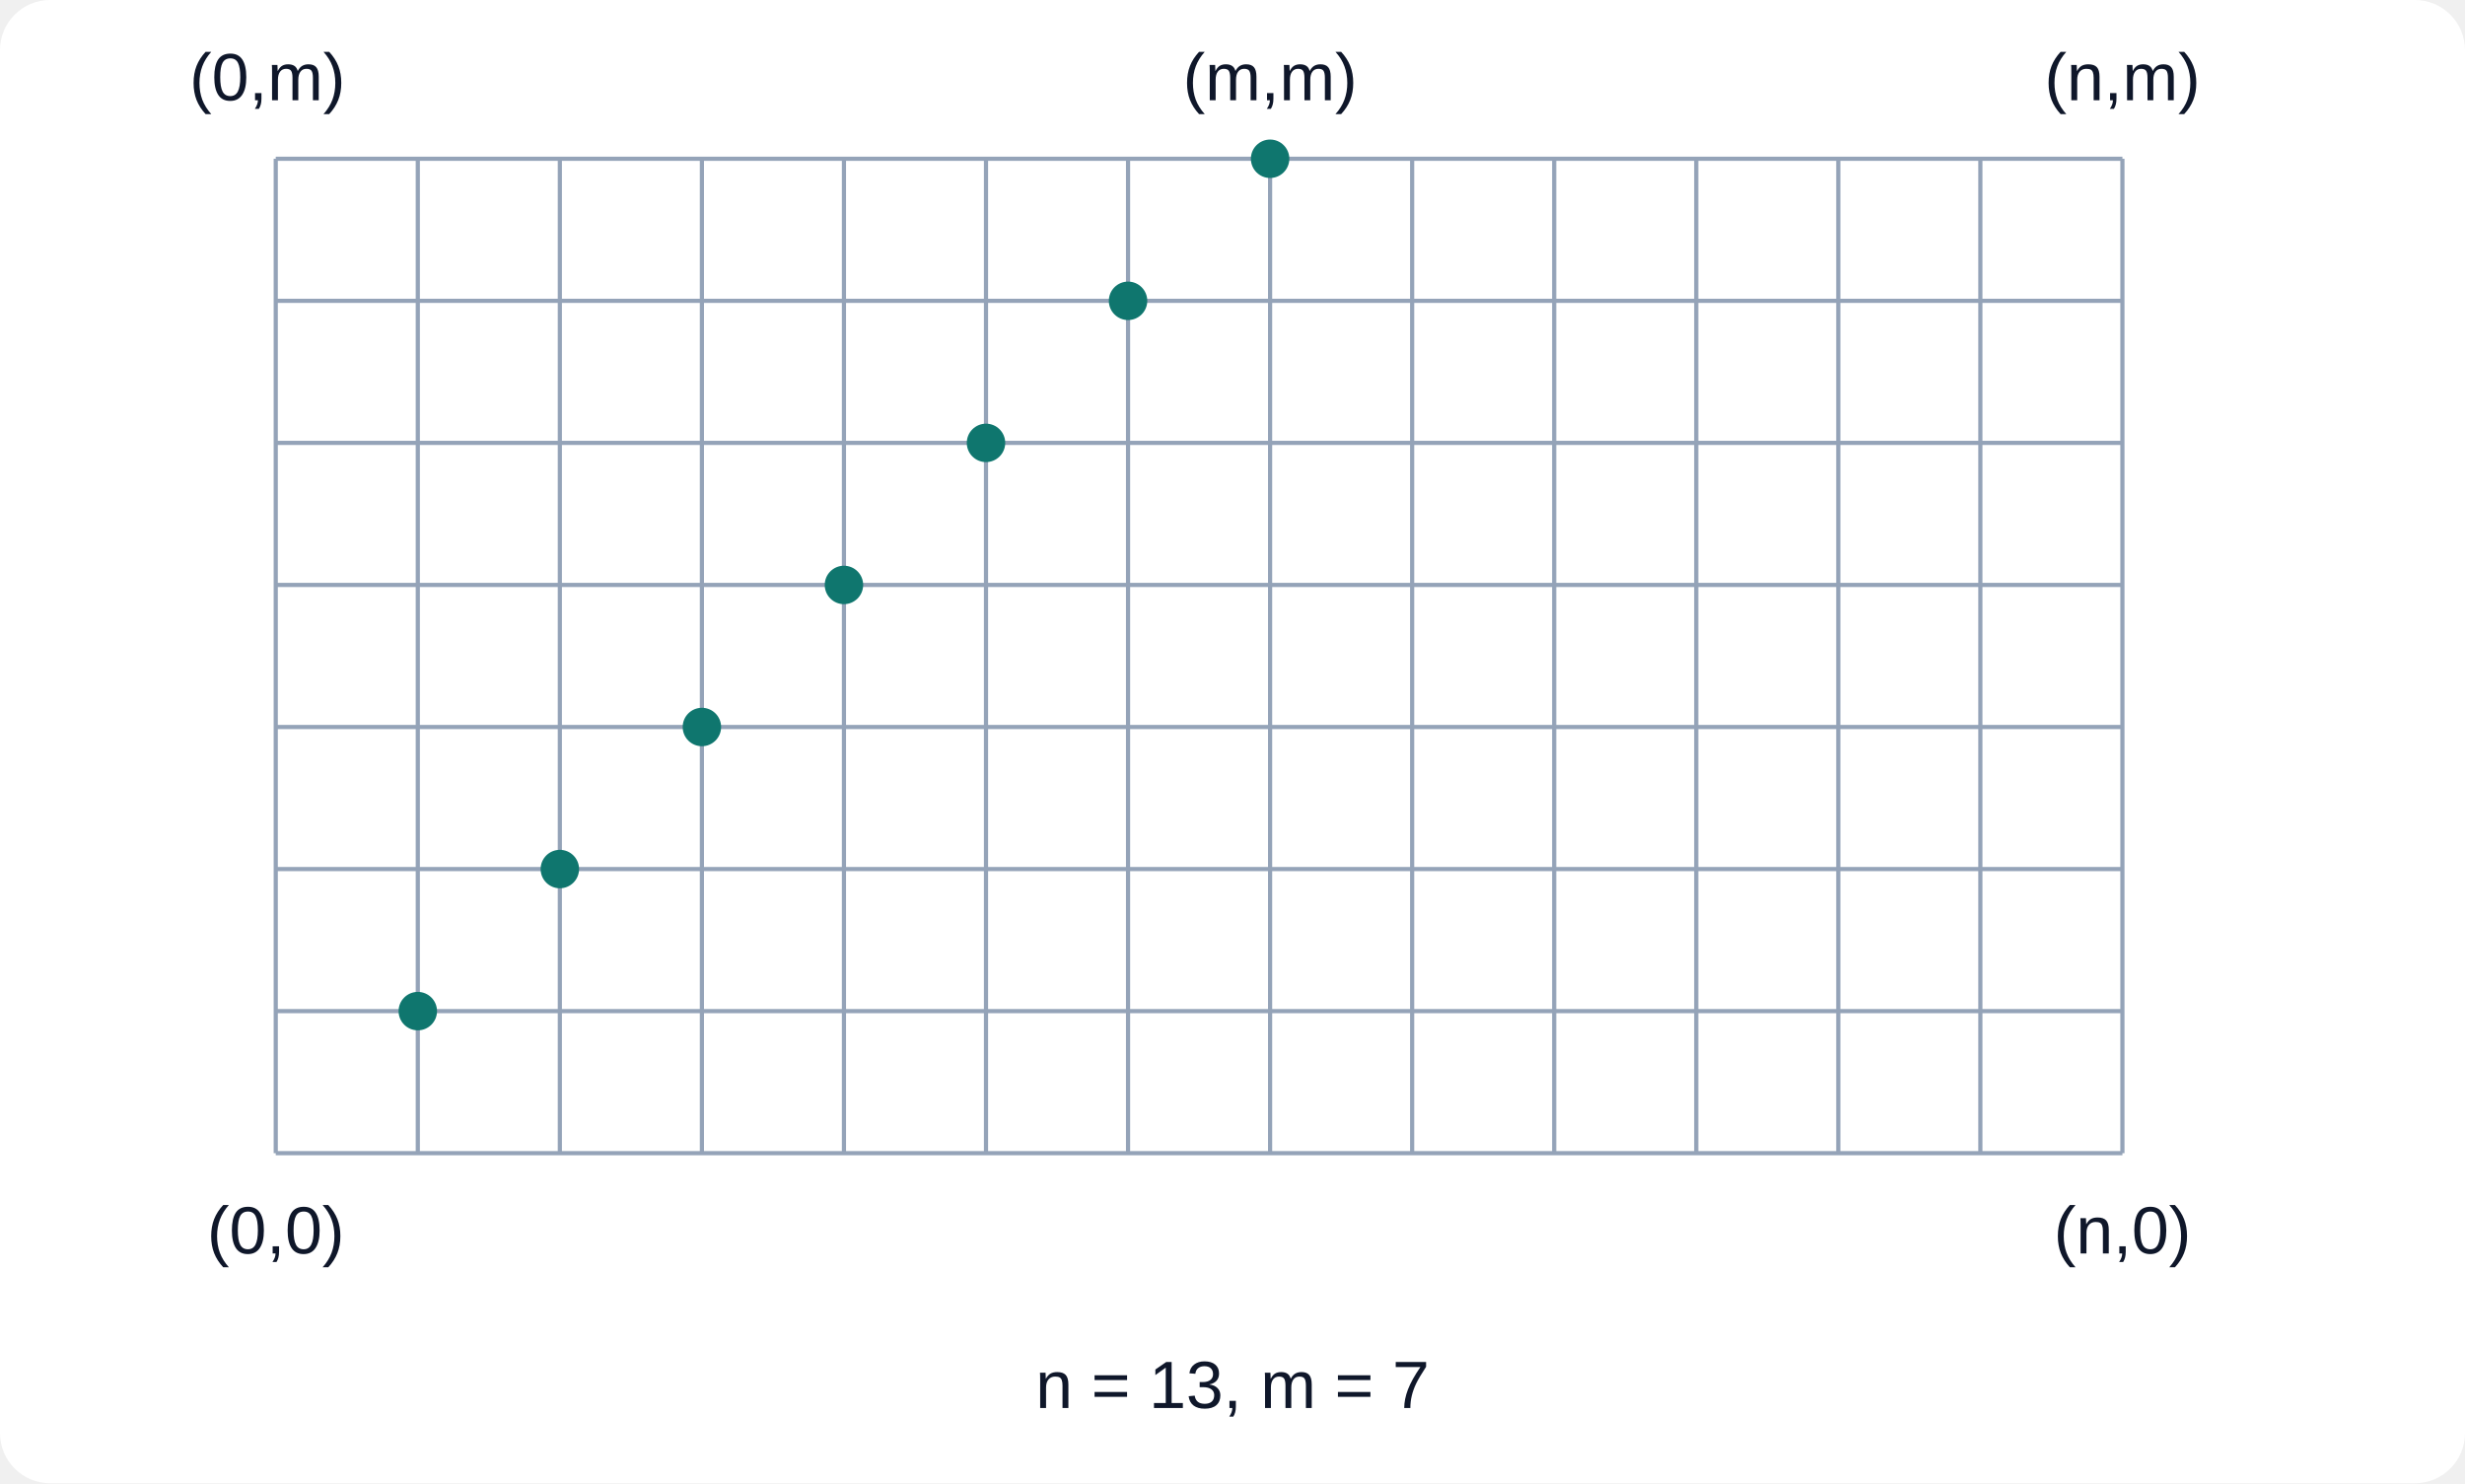
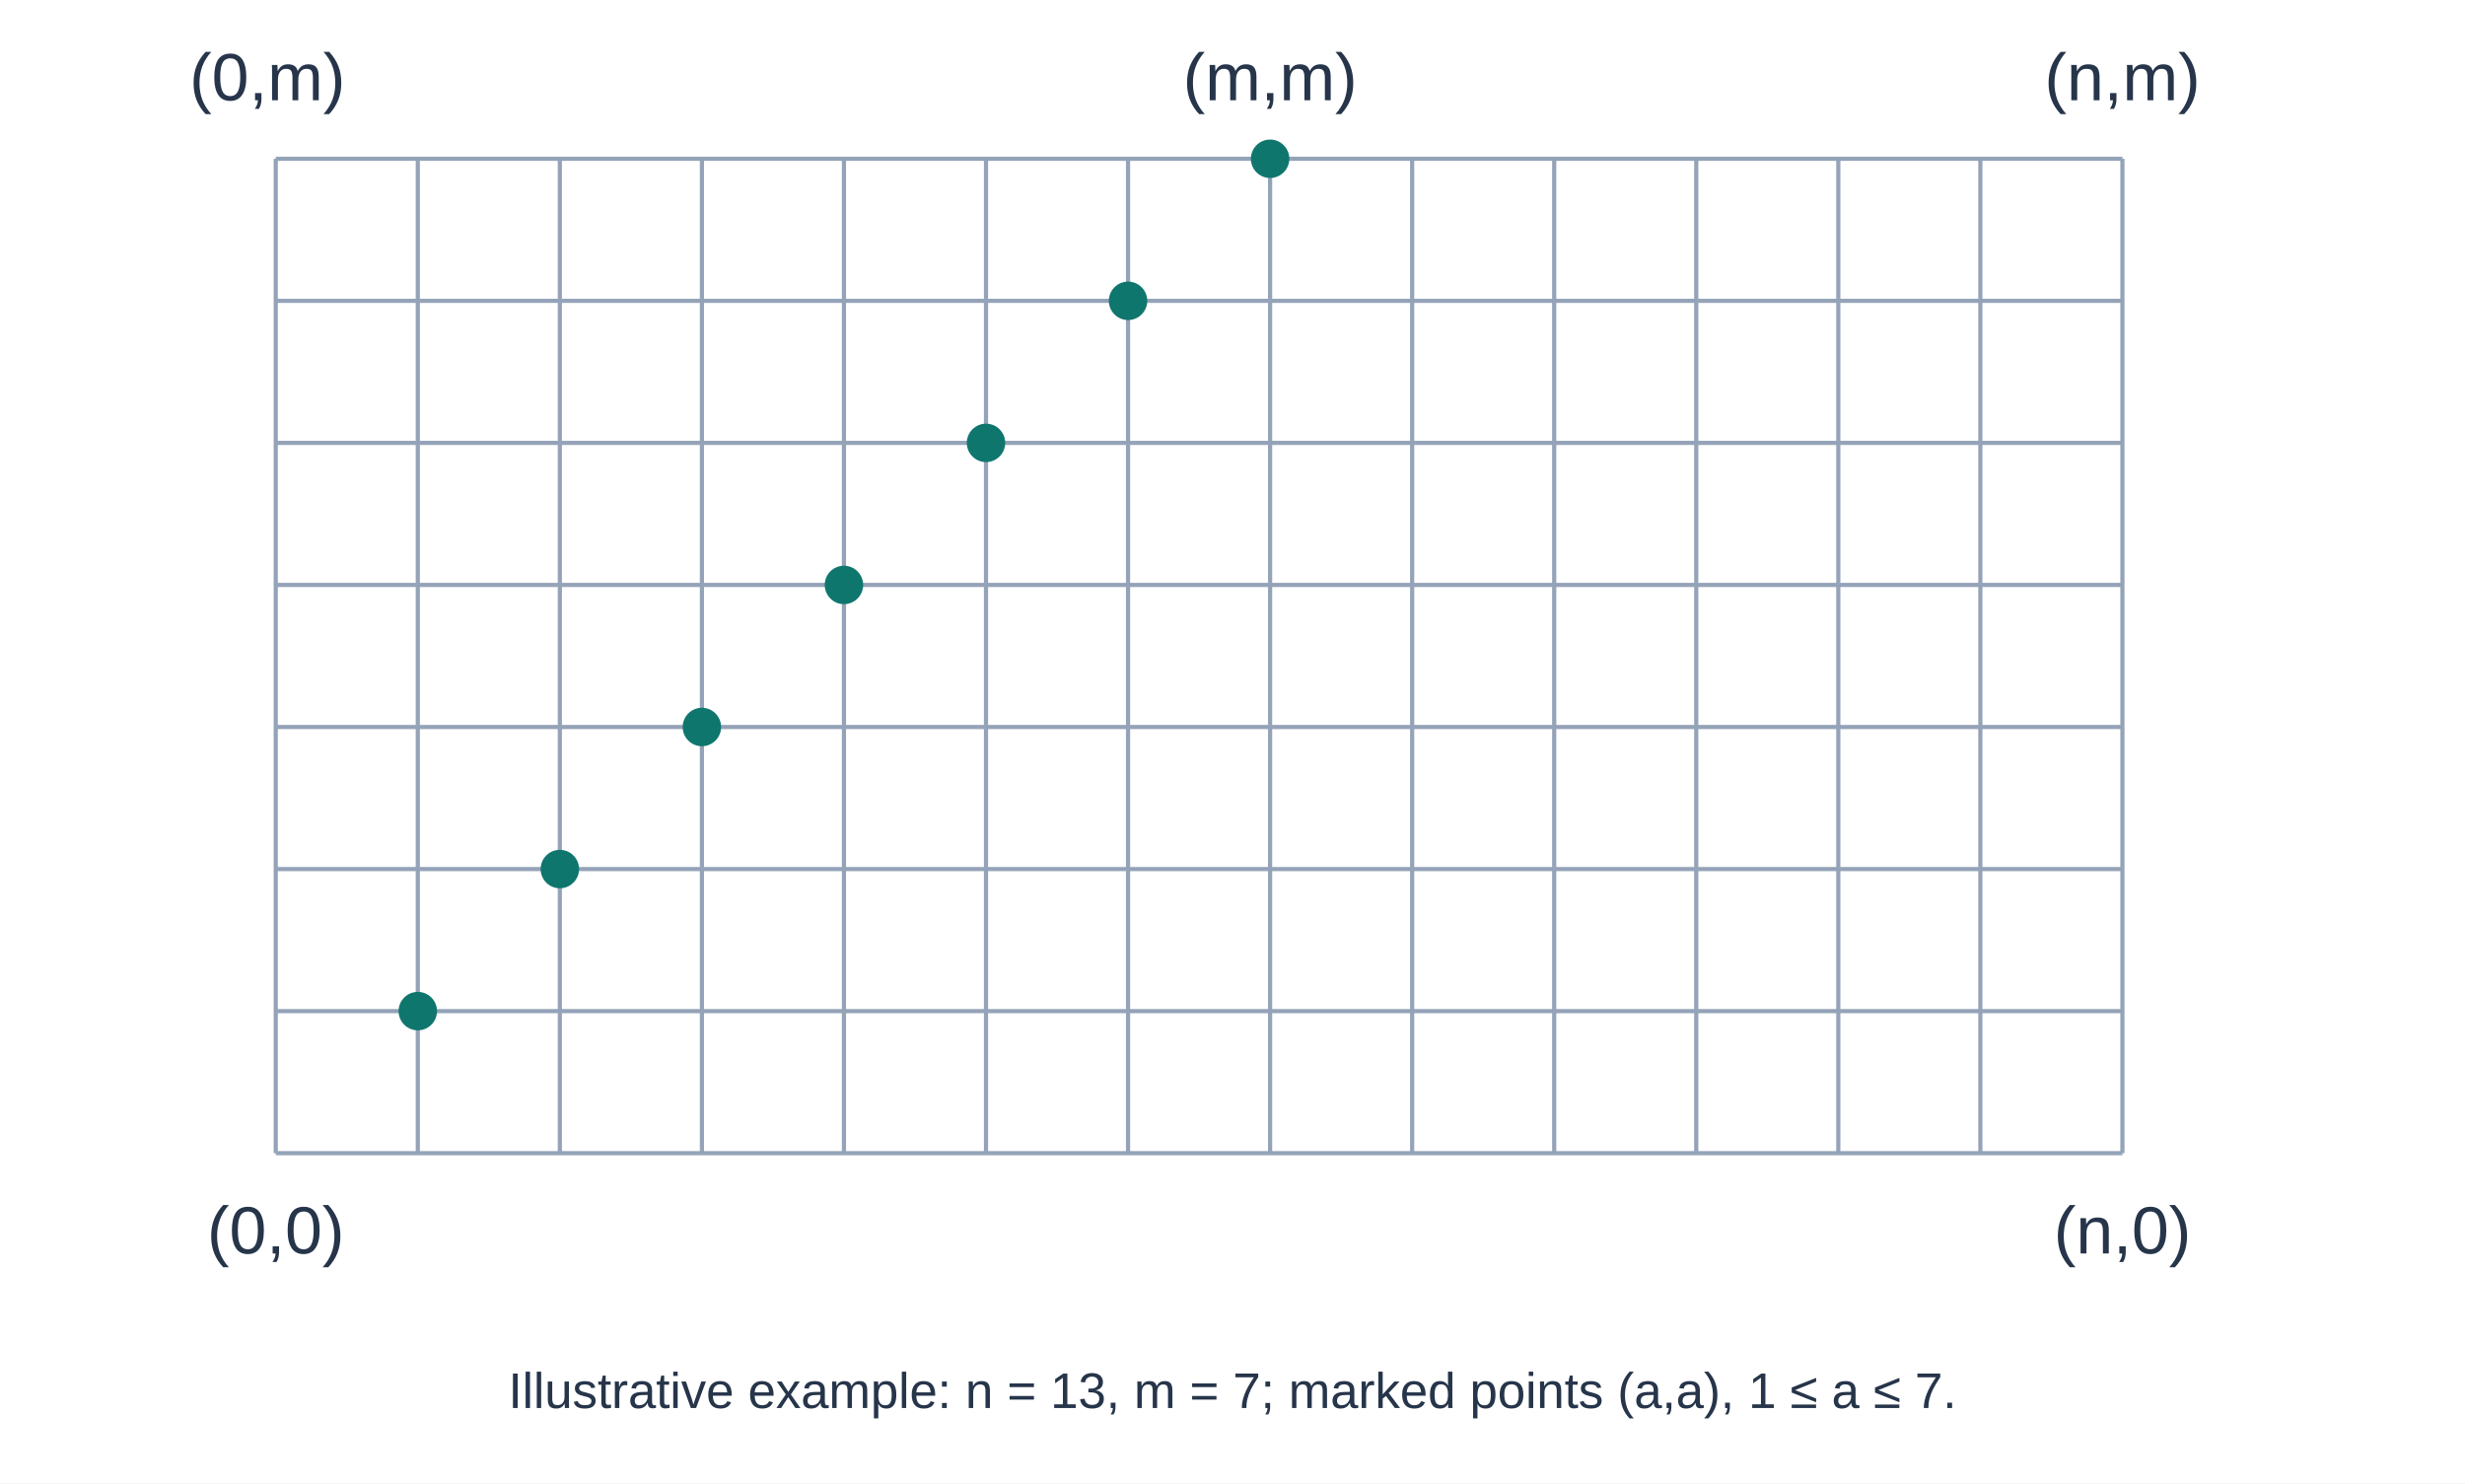
- <svg xmlns="http://www.w3.org/2000/svg" width="590" height="355" viewBox="0 0 590 355" role="img" aria-labelledby="title desc">
-   <rect width="590" height="355" rx="12" fill="#ffffff" />
-   <g stroke="#94a3b8" stroke-width="1">
-     <path d="M 66 38 V 276" />
-     <path d="M 100 38 V 276" />
-     <path d="M 134 38 V 276" />
-     <path d="M 168 38 V 276" />
-     <path d="M 202 38 V 276" />
-     <path d="M 236 38 V 276" />
-     <path d="M 270 38 V 276" />
-     <path d="M 304 38 V 276" />
-     <path d="M 338 38 V 276" />
-     <path d="M 372 38 V 276" />
-     <path d="M 406 38 V 276" />
-     <path d="M 440 38 V 276" />
-     <path d="M 474 38 V 276" />
-     <path d="M 508 38 V 276" />
-     <path d="M 66 38 H 508" />
-     <path d="M 66 72 H 508" />
-     <path d="M 66 106 H 508" />
-     <path d="M 66 140 H 508" />
-     <path d="M 66 174 H 508" />
-     <path d="M 66 208 H 508" />
-     <path d="M 66 242 H 508" />
-     <path d="M 66 276 H 508" />
-   </g>
-   <circle cx="100" cy="242" r="4.6" fill="#0f766e" />
-   <circle cx="134" cy="208" r="4.6" fill="#0f766e" />
-   <circle cx="168" cy="174" r="4.6" fill="#0f766e" />
-   <circle cx="202" cy="140" r="4.6" fill="#0f766e" />
-   <circle cx="236" cy="106" r="4.6" fill="#0f766e" />
-   <circle cx="270" cy="72" r="4.6" fill="#0f766e" />
-   <circle cx="304" cy="38" r="4.6" fill="#0f766e" />
-   <g fill="#0f172a" font-family="Arial, sans-serif" font-size="16" text-anchor="middle">
-     <text x="66" y="300">(0,0)</text>
-     <text x="64" y="24">(0,m)</text>
-     <text x="508" y="300">(n,0)</text>
-     <text x="508" y="24">(n,m)</text>
-     <text x="304" y="24">(m,m)</text>
-     <text x="295" y="337">n = 13, m = 7</text>
+ <svg xmlns="http://www.w3.org/2000/svg" viewBox="0 0 590 355" width="590" height="355" role="img" aria-labelledby="title description">
+   <rect width="100%" height="100%" fill="white" />
+   <g font-family="Arial, sans-serif" font-size="16" fill="#172b4d">
+     <line id="grid-vertical-0" x1="66" y1="276" x2="66" y2="38" stroke="#94a3b8" stroke-width="1" />
+     <line id="grid-vertical-1" x1="100" y1="276" x2="100" y2="38" stroke="#94a3b8" stroke-width="1" />
+     <line id="grid-vertical-2" x1="134" y1="276" x2="134" y2="38" stroke="#94a3b8" stroke-width="1" />
+     <line id="grid-vertical-3" x1="168" y1="276" x2="168" y2="38" stroke="#94a3b8" stroke-width="1" />
+     <line id="grid-vertical-4" x1="202" y1="276" x2="202" y2="38" stroke="#94a3b8" stroke-width="1" />
+     <line id="grid-vertical-5" x1="236" y1="276" x2="236" y2="38" stroke="#94a3b8" stroke-width="1" />
+     <line id="grid-vertical-6" x1="270" y1="276" x2="270" y2="38" stroke="#94a3b8" stroke-width="1" />
+     <line id="grid-vertical-7" x1="304" y1="276" x2="304" y2="38" stroke="#94a3b8" stroke-width="1" />
+     <line id="grid-vertical-8" x1="338" y1="276" x2="338" y2="38" stroke="#94a3b8" stroke-width="1" />
+     <line id="grid-vertical-9" x1="372" y1="276" x2="372" y2="38" stroke="#94a3b8" stroke-width="1" />
+     <line id="grid-vertical-10" x1="406" y1="276" x2="406" y2="38" stroke="#94a3b8" stroke-width="1" />
+     <line id="grid-vertical-11" x1="440" y1="276" x2="440" y2="38" stroke="#94a3b8" stroke-width="1" />
+     <line id="grid-vertical-12" x1="474" y1="276" x2="474" y2="38" stroke="#94a3b8" stroke-width="1" />
+     <line id="grid-vertical-13" x1="508" y1="276" x2="508" y2="38" stroke="#94a3b8" stroke-width="1" />
+     <line id="grid-horizontal-0" x1="66" y1="276" x2="508" y2="276" stroke="#94a3b8" stroke-width="1" />
+     <line id="grid-horizontal-1" x1="66" y1="242" x2="508" y2="242" stroke="#94a3b8" stroke-width="1" />
+     <line id="grid-horizontal-2" x1="66" y1="208" x2="508" y2="208" stroke="#94a3b8" stroke-width="1" />
+     <line id="grid-horizontal-3" x1="66" y1="174" x2="508" y2="174" stroke="#94a3b8" stroke-width="1" />
+     <line id="grid-horizontal-4" x1="66" y1="140" x2="508" y2="140" stroke="#94a3b8" stroke-width="1" />
+     <line id="grid-horizontal-5" x1="66" y1="106" x2="508" y2="106" stroke="#94a3b8" stroke-width="1" />
+     <line id="grid-horizontal-6" x1="66" y1="72" x2="508" y2="72" stroke="#94a3b8" stroke-width="1" />
+     <line id="grid-horizontal-7" x1="66" y1="38" x2="508" y2="38" stroke="#94a3b8" stroke-width="1" />
+     <circle id="grid-diagonal-1" cx="100" cy="242" r="4.6" fill="#0f766e" stroke="none" stroke-width="2" />
+     <circle id="grid-diagonal-2" cx="134" cy="208" r="4.6" fill="#0f766e" stroke="none" stroke-width="2" />
+     <circle id="grid-diagonal-3" cx="168" cy="174" r="4.6" fill="#0f766e" stroke="none" stroke-width="2" />
+     <circle id="grid-diagonal-4" cx="202" cy="140" r="4.6" fill="#0f766e" stroke="none" stroke-width="2" />
+     <circle id="grid-diagonal-5" cx="236" cy="106" r="4.6" fill="#0f766e" stroke="none" stroke-width="2" />
+     <circle id="grid-diagonal-6" cx="270" cy="72" r="4.6" fill="#0f766e" stroke="none" stroke-width="2" />
+     <circle id="grid-diagonal-7" cx="304" cy="38" r="4.6" fill="#0f766e" stroke="none" stroke-width="2" />
+     <text id="grid-label-0" x="66" y="300" text-anchor="middle" font-size="16" fill="#26354a">(0,0)</text>
+     <text id="grid-label-1" x="64" y="24" text-anchor="middle" font-size="16" fill="#26354a">(0,m)</text>
+     <text id="grid-label-2" x="508" y="300" text-anchor="middle" font-size="16" fill="#26354a">(n,0)</text>
+     <text id="grid-label-3" x="508" y="24" text-anchor="middle" font-size="16" fill="#26354a">(n,m)</text>
+     <text id="grid-label-4" x="304" y="24" text-anchor="middle" font-size="16" fill="#26354a">(m,m)</text>
+     <text id="caption" x="295" y="337" text-anchor="middle" font-size="12" fill="#26354a">Illustrative example: n = 13, m = 7; marked points (a,a), 1 ≤ a ≤ 7.</text>
  </g>
</svg>
